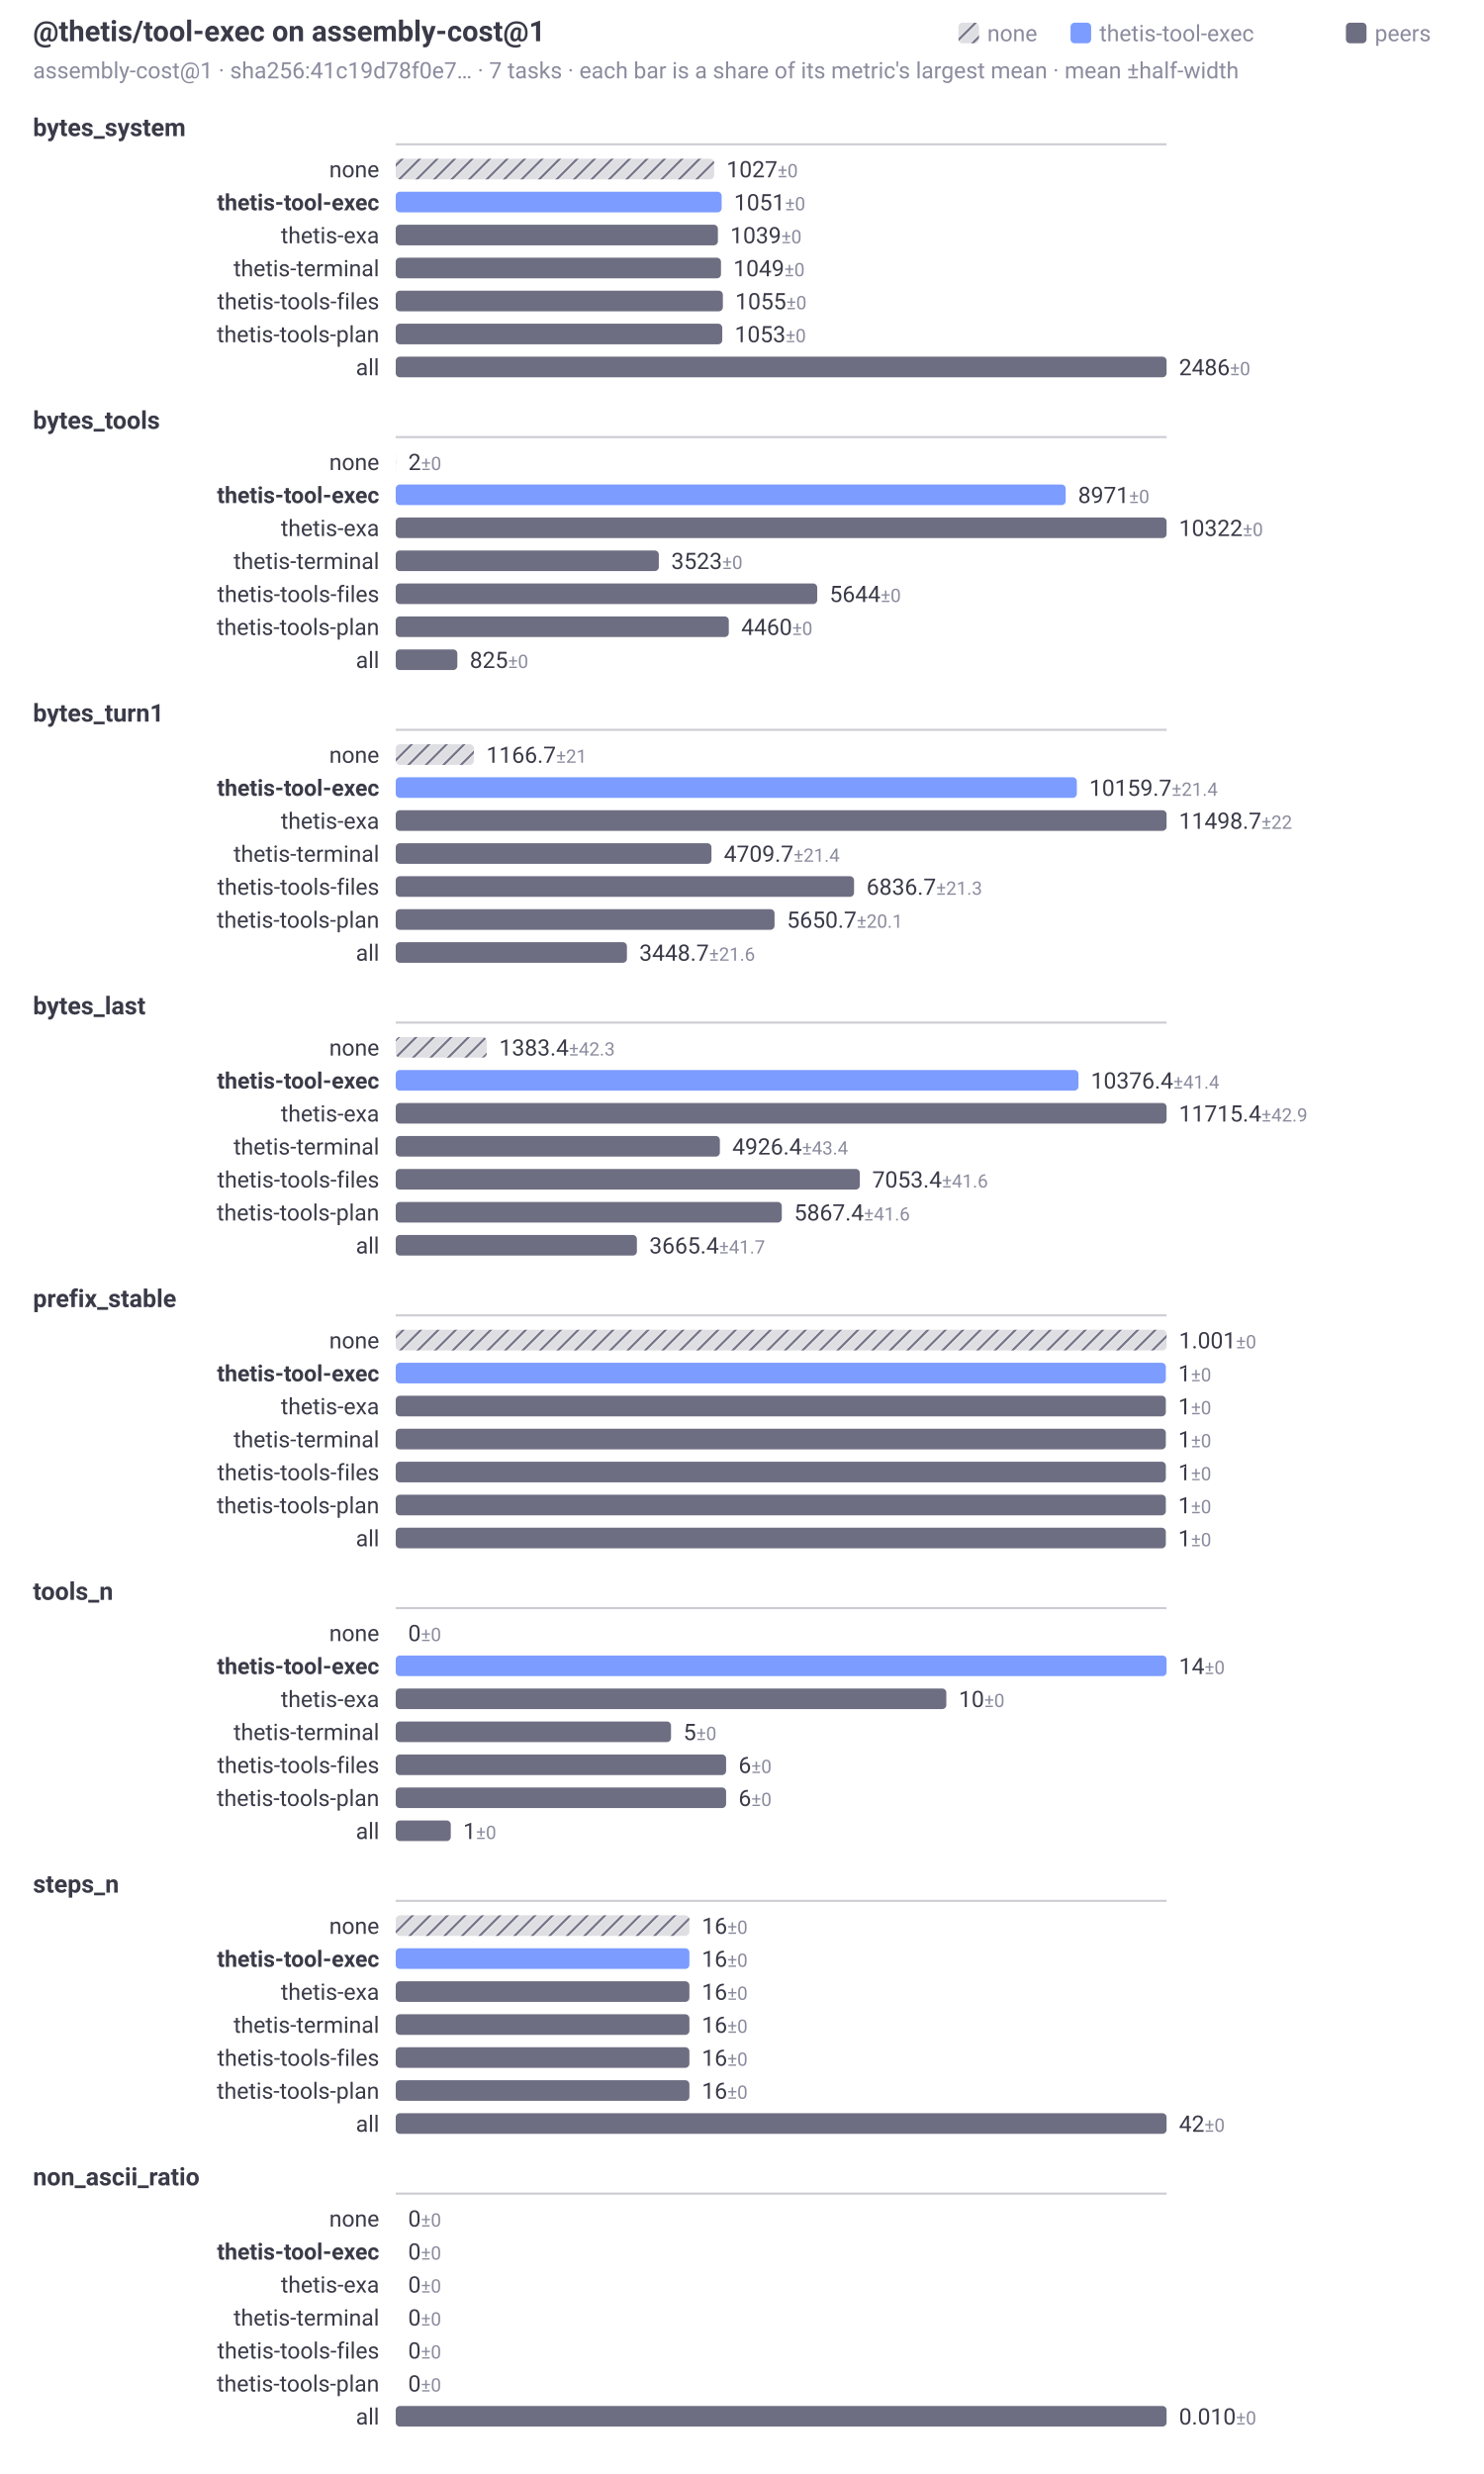
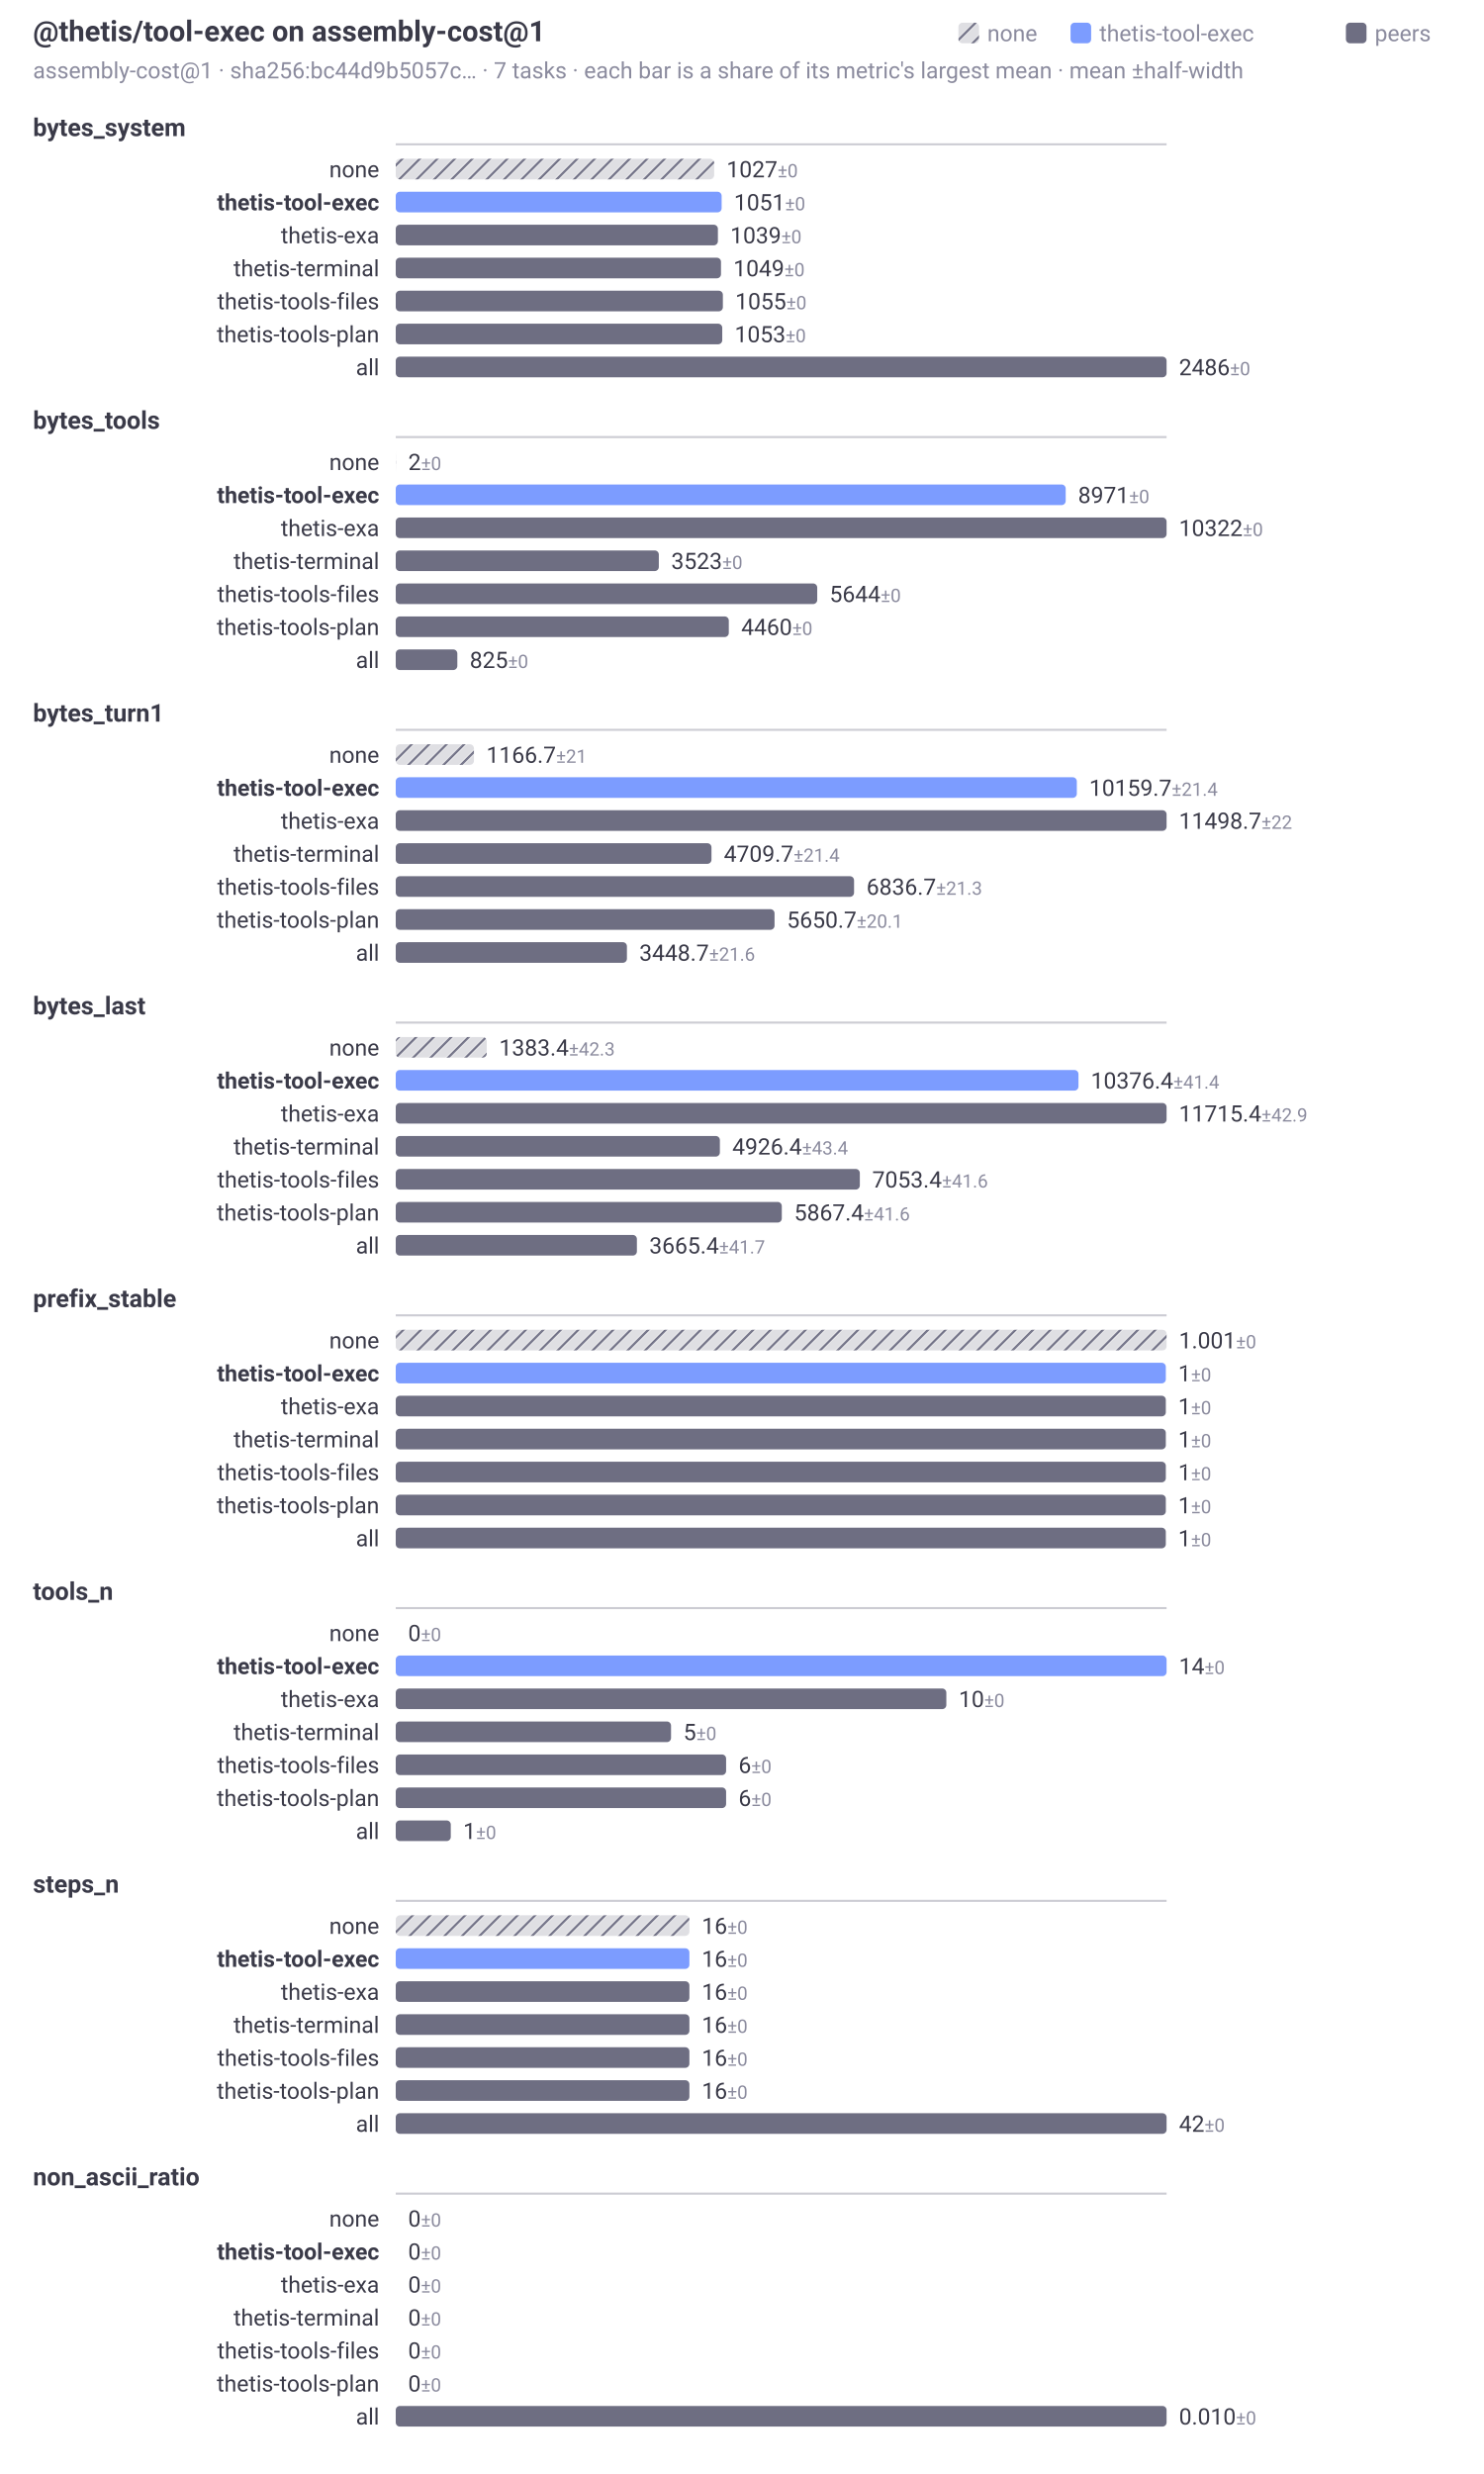
<svg xmlns="http://www.w3.org/2000/svg" width="720" height="1200" viewBox="0 0 720 1200" role="img" aria-labelledby="t d" font-family="system-ui, -apple-system, Segoe UI, Roboto, sans-serif">
  <style>.t{fill:#3a3a48}.f{fill:#8b8b9e}@media (prefers-color-scheme:dark){.t{fill:#d2d2dc}.f{fill:#9a9aae}}</style>
  <defs>
    <pattern id="hatch" width="6" height="6" patternUnits="userSpaceOnUse" patternTransform="rotate(45)">
      <rect width="6" height="6" fill="#6e6e82" fill-opacity="0.22" />
      <line x1="0" y1="0" x2="0" y2="6" stroke="#6e6e82" stroke-width="2" />
    </pattern>
  </defs>
  <text class="t" x="16" y="20" font-size="14" font-weight="600">@thetis/tool-exec on assembly-cost@1</text>
-   <text class="f" x="16" y="38" font-size="11">assembly-cost@1 · sha256:41c19d78f0e7… · 7 tasks · each bar is a share of its metric's largest mean · mean ±half-width</text>
+   <text class="f" x="16" y="38" font-size="11">assembly-cost@1 · sha256:bc44d9b5057c… · 7 tasks · each bar is a share of its metric's largest mean · mean ±half-width</text>
  <rect x="653" y="11" width="10" height="10" rx="2" fill="#6e6e82" />
  <text class="f" x="667" y="20" font-size="11">peers</text>
  <rect x="519.4" y="11" width="10" height="10" rx="2" fill="#7c9cff" />
  <text class="f" x="533.4" y="20" font-size="11">thetis-tool-exec</text>
  <rect x="465" y="11" width="10" height="10" rx="2" fill="url(#hatch)" />
  <text class="f" x="479" y="20" font-size="11">none</text>
  <text class="t" x="16" y="66" font-size="12" font-weight="600">bytes_system</text>
  <line x1="192" y1="70" x2="566" y2="70" stroke="#6e6e82" stroke-opacity="0.35" stroke-width="1" />
  <text class="t" x="184" y="86" font-size="11" text-anchor="end">none</text>
  <rect x="192" y="77" width="154.5" height="10" rx="2" fill="url(#hatch)" />
  <text class="t" x="352.5" y="86" font-size="11">1027<tspan class="f" font-size="9"> ±0</tspan>
  </text>
  <text class="t" x="184" y="102" font-size="11" text-anchor="end" font-weight="600">thetis-tool-exec</text>
  <rect x="192" y="93" width="158.12" height="10" rx="2" fill="#7c9cff" />
  <text class="t" x="356.12" y="102" font-size="11">1051<tspan class="f" font-size="9"> ±0</tspan>
  </text>
  <text class="t" x="184" y="118" font-size="11" text-anchor="end">thetis-exa</text>
  <rect x="192" y="109" width="156.31" height="10" rx="2" fill="#6e6e82" />
  <text class="t" x="354.31" y="118" font-size="11">1039<tspan class="f" font-size="9"> ±0</tspan>
  </text>
  <text class="t" x="184" y="134" font-size="11" text-anchor="end">thetis-terminal</text>
  <rect x="192" y="125" width="157.81" height="10" rx="2" fill="#6e6e82" />
  <text class="t" x="355.81" y="134" font-size="11">1049<tspan class="f" font-size="9"> ±0</tspan>
  </text>
  <text class="t" x="184" y="150" font-size="11" text-anchor="end">thetis-tools-files</text>
  <rect x="192" y="141" width="158.72" height="10" rx="2" fill="#6e6e82" />
  <text class="t" x="356.72" y="150" font-size="11">1055<tspan class="f" font-size="9"> ±0</tspan>
  </text>
  <text class="t" x="184" y="166" font-size="11" text-anchor="end">thetis-tools-plan</text>
  <rect x="192" y="157" width="158.42" height="10" rx="2" fill="#6e6e82" />
  <text class="t" x="356.42" y="166" font-size="11">1053<tspan class="f" font-size="9"> ±0</tspan>
  </text>
  <text class="t" x="184" y="182" font-size="11" text-anchor="end">all</text>
  <rect x="192" y="173" width="374" height="10" rx="2" fill="#6e6e82" />
  <text class="t" x="572" y="182" font-size="11">2486<tspan class="f" font-size="9"> ±0</tspan>
  </text>
  <text class="t" x="16" y="208" font-size="12" font-weight="600">bytes_tools</text>
  <line x1="192" y1="212" x2="566" y2="212" stroke="#6e6e82" stroke-opacity="0.35" stroke-width="1" />
  <text class="t" x="184" y="228" font-size="11" text-anchor="end">none</text>
  <rect x="192" y="219" width="0.07" height="10" rx="2" fill="url(#hatch)" />
  <text class="t" x="198.07" y="228" font-size="11">2<tspan class="f" font-size="9"> ±0</tspan>
  </text>
  <text class="t" x="184" y="244" font-size="11" text-anchor="end" font-weight="600">thetis-tool-exec</text>
  <rect x="192" y="235" width="325.05" height="10" rx="2" fill="#7c9cff" />
  <text class="t" x="523.05" y="244" font-size="11">8971<tspan class="f" font-size="9"> ±0</tspan>
  </text>
  <text class="t" x="184" y="260" font-size="11" text-anchor="end">thetis-exa</text>
  <rect x="192" y="251" width="374" height="10" rx="2" fill="#6e6e82" />
  <text class="t" x="572" y="260" font-size="11">10322<tspan class="f" font-size="9"> ±0</tspan>
  </text>
  <text class="t" x="184" y="276" font-size="11" text-anchor="end">thetis-terminal</text>
  <rect x="192" y="267" width="127.65" height="10" rx="2" fill="#6e6e82" />
  <text class="t" x="325.65" y="276" font-size="11">3523<tspan class="f" font-size="9"> ±0</tspan>
  </text>
  <text class="t" x="184" y="292" font-size="11" text-anchor="end">thetis-tools-files</text>
  <rect x="192" y="283" width="204.5" height="10" rx="2" fill="#6e6e82" />
  <text class="t" x="402.5" y="292" font-size="11">5644<tspan class="f" font-size="9"> ±0</tspan>
  </text>
  <text class="t" x="184" y="308" font-size="11" text-anchor="end">thetis-tools-plan</text>
  <rect x="192" y="299" width="161.6" height="10" rx="2" fill="#6e6e82" />
  <text class="t" x="359.6" y="308" font-size="11">4460<tspan class="f" font-size="9"> ±0</tspan>
  </text>
  <text class="t" x="184" y="324" font-size="11" text-anchor="end">all</text>
  <rect x="192" y="315" width="29.89" height="10" rx="2" fill="#6e6e82" />
  <text class="t" x="227.89" y="324" font-size="11">825<tspan class="f" font-size="9"> ±0</tspan>
  </text>
  <text class="t" x="16" y="350" font-size="12" font-weight="600">bytes_turn1</text>
  <line x1="192" y1="354" x2="566" y2="354" stroke="#6e6e82" stroke-opacity="0.35" stroke-width="1" />
  <text class="t" x="184" y="370" font-size="11" text-anchor="end">none</text>
  <rect x="192" y="361" width="37.95" height="10" rx="2" fill="url(#hatch)" />
  <text class="t" x="235.95" y="370" font-size="11">1166.7<tspan class="f" font-size="9"> ±21</tspan>
  </text>
  <text class="t" x="184" y="386" font-size="11" text-anchor="end" font-weight="600">thetis-tool-exec</text>
  <rect x="192" y="377" width="330.45" height="10" rx="2" fill="#7c9cff" />
  <text class="t" x="528.45" y="386" font-size="11">10159.7<tspan class="f" font-size="9"> ±21.4</tspan>
  </text>
  <text class="t" x="184" y="402" font-size="11" text-anchor="end">thetis-exa</text>
  <rect x="192" y="393" width="374" height="10" rx="2" fill="#6e6e82" />
  <text class="t" x="572" y="402" font-size="11">11498.7<tspan class="f" font-size="9"> ±22</tspan>
  </text>
  <text class="t" x="184" y="418" font-size="11" text-anchor="end">thetis-terminal</text>
  <rect x="192" y="409" width="153.19" height="10" rx="2" fill="#6e6e82" />
  <text class="t" x="351.19" y="418" font-size="11">4709.7<tspan class="f" font-size="9"> ±21.4</tspan>
  </text>
  <text class="t" x="184" y="434" font-size="11" text-anchor="end">thetis-tools-files</text>
  <rect x="192" y="425" width="222.37" height="10" rx="2" fill="#6e6e82" />
  <text class="t" x="420.37" y="434" font-size="11">6836.7<tspan class="f" font-size="9"> ±21.3</tspan>
  </text>
  <text class="t" x="184" y="450" font-size="11" text-anchor="end">thetis-tools-plan</text>
  <rect x="192" y="441" width="183.79" height="10" rx="2" fill="#6e6e82" />
  <text class="t" x="381.79" y="450" font-size="11">5650.7<tspan class="f" font-size="9"> ±20.1</tspan>
  </text>
  <text class="t" x="184" y="466" font-size="11" text-anchor="end">all</text>
  <rect x="192" y="457" width="112.17" height="10" rx="2" fill="#6e6e82" />
  <text class="t" x="310.17" y="466" font-size="11">3448.7<tspan class="f" font-size="9"> ±21.6</tspan>
  </text>
  <text class="t" x="16" y="492" font-size="12" font-weight="600">bytes_last</text>
  <line x1="192" y1="496" x2="566" y2="496" stroke="#6e6e82" stroke-opacity="0.35" stroke-width="1" />
  <text class="t" x="184" y="512" font-size="11" text-anchor="end">none</text>
  <rect x="192" y="503" width="44.16" height="10" rx="2" fill="url(#hatch)" />
  <text class="t" x="242.16" y="512" font-size="11">1383.4<tspan class="f" font-size="9"> ±42.3</tspan>
  </text>
  <text class="t" x="184" y="528" font-size="11" text-anchor="end" font-weight="600">thetis-tool-exec</text>
  <rect x="192" y="519" width="331.25" height="10" rx="2" fill="#7c9cff" />
  <text class="t" x="529.25" y="528" font-size="11">10376.4<tspan class="f" font-size="9"> ±41.4</tspan>
  </text>
  <text class="t" x="184" y="544" font-size="11" text-anchor="end">thetis-exa</text>
  <rect x="192" y="535" width="374" height="10" rx="2" fill="#6e6e82" />
  <text class="t" x="572" y="544" font-size="11">11715.4<tspan class="f" font-size="9"> ±42.9</tspan>
  </text>
  <text class="t" x="184" y="560" font-size="11" text-anchor="end">thetis-terminal</text>
  <rect x="192" y="551" width="157.27" height="10" rx="2" fill="#6e6e82" />
  <text class="t" x="355.27" y="560" font-size="11">4926.4<tspan class="f" font-size="9"> ±43.4</tspan>
  </text>
  <text class="t" x="184" y="576" font-size="11" text-anchor="end">thetis-tools-files</text>
  <rect x="192" y="567" width="225.17" height="10" rx="2" fill="#6e6e82" />
  <text class="t" x="423.17" y="576" font-size="11">7053.4<tspan class="f" font-size="9"> ±41.6</tspan>
  </text>
  <text class="t" x="184" y="592" font-size="11" text-anchor="end">thetis-tools-plan</text>
  <rect x="192" y="583" width="187.31" height="10" rx="2" fill="#6e6e82" />
  <text class="t" x="385.31" y="592" font-size="11">5867.4<tspan class="f" font-size="9"> ±41.6</tspan>
  </text>
  <text class="t" x="184" y="608" font-size="11" text-anchor="end">all</text>
  <rect x="192" y="599" width="117.01" height="10" rx="2" fill="#6e6e82" />
  <text class="t" x="315.01" y="608" font-size="11">3665.4<tspan class="f" font-size="9"> ±41.7</tspan>
  </text>
  <text class="t" x="16" y="634" font-size="12" font-weight="600">prefix_stable</text>
  <line x1="192" y1="638" x2="566" y2="638" stroke="#6e6e82" stroke-opacity="0.35" stroke-width="1" />
  <text class="t" x="184" y="654" font-size="11" text-anchor="end">none</text>
  <rect x="192" y="645" width="374" height="10" rx="2" fill="url(#hatch)" />
  <text class="t" x="572" y="654" font-size="11">1.001<tspan class="f" font-size="9"> ±0</tspan>
  </text>
  <text class="t" x="184" y="670" font-size="11" text-anchor="end" font-weight="600">thetis-tool-exec</text>
  <rect x="192" y="661" width="373.63" height="10" rx="2" fill="#7c9cff" />
  <text class="t" x="571.63" y="670" font-size="11">1<tspan class="f" font-size="9"> ±0</tspan>
  </text>
  <text class="t" x="184" y="686" font-size="11" text-anchor="end">thetis-exa</text>
  <rect x="192" y="677" width="373.63" height="10" rx="2" fill="#6e6e82" />
  <text class="t" x="571.63" y="686" font-size="11">1<tspan class="f" font-size="9"> ±0</tspan>
  </text>
  <text class="t" x="184" y="702" font-size="11" text-anchor="end">thetis-terminal</text>
  <rect x="192" y="693" width="373.63" height="10" rx="2" fill="#6e6e82" />
  <text class="t" x="571.63" y="702" font-size="11">1<tspan class="f" font-size="9"> ±0</tspan>
  </text>
  <text class="t" x="184" y="718" font-size="11" text-anchor="end">thetis-tools-files</text>
  <rect x="192" y="709" width="373.63" height="10" rx="2" fill="#6e6e82" />
  <text class="t" x="571.63" y="718" font-size="11">1<tspan class="f" font-size="9"> ±0</tspan>
  </text>
  <text class="t" x="184" y="734" font-size="11" text-anchor="end">thetis-tools-plan</text>
  <rect x="192" y="725" width="373.63" height="10" rx="2" fill="#6e6e82" />
  <text class="t" x="571.63" y="734" font-size="11">1<tspan class="f" font-size="9"> ±0</tspan>
  </text>
  <text class="t" x="184" y="750" font-size="11" text-anchor="end">all</text>
  <rect x="192" y="741" width="373.63" height="10" rx="2" fill="#6e6e82" />
  <text class="t" x="571.63" y="750" font-size="11">1<tspan class="f" font-size="9"> ±0</tspan>
  </text>
  <text class="t" x="16" y="776" font-size="12" font-weight="600">tools_n</text>
  <line x1="192" y1="780" x2="566" y2="780" stroke="#6e6e82" stroke-opacity="0.35" stroke-width="1" />
  <text class="t" x="184" y="796" font-size="11" text-anchor="end">none</text>
  <rect x="192" y="787" width="0" height="10" rx="2" fill="url(#hatch)" />
  <text class="t" x="198" y="796" font-size="11">0<tspan class="f" font-size="9"> ±0</tspan>
  </text>
  <text class="t" x="184" y="812" font-size="11" text-anchor="end" font-weight="600">thetis-tool-exec</text>
  <rect x="192" y="803" width="374" height="10" rx="2" fill="#7c9cff" />
  <text class="t" x="572" y="812" font-size="11">14<tspan class="f" font-size="9"> ±0</tspan>
  </text>
  <text class="t" x="184" y="828" font-size="11" text-anchor="end">thetis-exa</text>
  <rect x="192" y="819" width="267.14" height="10" rx="2" fill="#6e6e82" />
  <text class="t" x="465.14" y="828" font-size="11">10<tspan class="f" font-size="9"> ±0</tspan>
  </text>
  <text class="t" x="184" y="844" font-size="11" text-anchor="end">thetis-terminal</text>
  <rect x="192" y="835" width="133.57" height="10" rx="2" fill="#6e6e82" />
  <text class="t" x="331.57" y="844" font-size="11">5<tspan class="f" font-size="9"> ±0</tspan>
  </text>
  <text class="t" x="184" y="860" font-size="11" text-anchor="end">thetis-tools-files</text>
  <rect x="192" y="851" width="160.29" height="10" rx="2" fill="#6e6e82" />
  <text class="t" x="358.29" y="860" font-size="11">6<tspan class="f" font-size="9"> ±0</tspan>
  </text>
  <text class="t" x="184" y="876" font-size="11" text-anchor="end">thetis-tools-plan</text>
  <rect x="192" y="867" width="160.29" height="10" rx="2" fill="#6e6e82" />
  <text class="t" x="358.29" y="876" font-size="11">6<tspan class="f" font-size="9"> ±0</tspan>
  </text>
  <text class="t" x="184" y="892" font-size="11" text-anchor="end">all</text>
  <rect x="192" y="883" width="26.71" height="10" rx="2" fill="#6e6e82" />
  <text class="t" x="224.71" y="892" font-size="11">1<tspan class="f" font-size="9"> ±0</tspan>
  </text>
  <text class="t" x="16" y="918" font-size="12" font-weight="600">steps_n</text>
  <line x1="192" y1="922" x2="566" y2="922" stroke="#6e6e82" stroke-opacity="0.35" stroke-width="1" />
  <text class="t" x="184" y="938" font-size="11" text-anchor="end">none</text>
  <rect x="192" y="929" width="142.48" height="10" rx="2" fill="url(#hatch)" />
  <text class="t" x="340.48" y="938" font-size="11">16<tspan class="f" font-size="9"> ±0</tspan>
  </text>
  <text class="t" x="184" y="954" font-size="11" text-anchor="end" font-weight="600">thetis-tool-exec</text>
  <rect x="192" y="945" width="142.48" height="10" rx="2" fill="#7c9cff" />
  <text class="t" x="340.48" y="954" font-size="11">16<tspan class="f" font-size="9"> ±0</tspan>
  </text>
  <text class="t" x="184" y="970" font-size="11" text-anchor="end">thetis-exa</text>
  <rect x="192" y="961" width="142.48" height="10" rx="2" fill="#6e6e82" />
  <text class="t" x="340.48" y="970" font-size="11">16<tspan class="f" font-size="9"> ±0</tspan>
  </text>
  <text class="t" x="184" y="986" font-size="11" text-anchor="end">thetis-terminal</text>
  <rect x="192" y="977" width="142.48" height="10" rx="2" fill="#6e6e82" />
  <text class="t" x="340.48" y="986" font-size="11">16<tspan class="f" font-size="9"> ±0</tspan>
  </text>
  <text class="t" x="184" y="1002" font-size="11" text-anchor="end">thetis-tools-files</text>
  <rect x="192" y="993" width="142.48" height="10" rx="2" fill="#6e6e82" />
  <text class="t" x="340.48" y="1002" font-size="11">16<tspan class="f" font-size="9"> ±0</tspan>
  </text>
  <text class="t" x="184" y="1018" font-size="11" text-anchor="end">thetis-tools-plan</text>
  <rect x="192" y="1009" width="142.48" height="10" rx="2" fill="#6e6e82" />
  <text class="t" x="340.48" y="1018" font-size="11">16<tspan class="f" font-size="9"> ±0</tspan>
  </text>
  <text class="t" x="184" y="1034" font-size="11" text-anchor="end">all</text>
  <rect x="192" y="1025" width="374" height="10" rx="2" fill="#6e6e82" />
  <text class="t" x="572" y="1034" font-size="11">42<tspan class="f" font-size="9"> ±0</tspan>
  </text>
  <text class="t" x="16" y="1060" font-size="12" font-weight="600">non_ascii_ratio</text>
  <line x1="192" y1="1064" x2="566" y2="1064" stroke="#6e6e82" stroke-opacity="0.35" stroke-width="1" />
  <text class="t" x="184" y="1080" font-size="11" text-anchor="end">none</text>
  <rect x="192" y="1071" width="0" height="10" rx="2" fill="url(#hatch)" />
  <text class="t" x="198" y="1080" font-size="11">0<tspan class="f" font-size="9"> ±0</tspan>
  </text>
  <text class="t" x="184" y="1096" font-size="11" text-anchor="end" font-weight="600">thetis-tool-exec</text>
  <rect x="192" y="1087" width="0" height="10" rx="2" fill="#7c9cff" />
  <text class="t" x="198" y="1096" font-size="11">0<tspan class="f" font-size="9"> ±0</tspan>
  </text>
  <text class="t" x="184" y="1112" font-size="11" text-anchor="end">thetis-exa</text>
  <rect x="192" y="1103" width="0" height="10" rx="2" fill="#6e6e82" />
  <text class="t" x="198" y="1112" font-size="11">0<tspan class="f" font-size="9"> ±0</tspan>
  </text>
  <text class="t" x="184" y="1128" font-size="11" text-anchor="end">thetis-terminal</text>
  <rect x="192" y="1119" width="0" height="10" rx="2" fill="#6e6e82" />
  <text class="t" x="198" y="1128" font-size="11">0<tspan class="f" font-size="9"> ±0</tspan>
  </text>
  <text class="t" x="184" y="1144" font-size="11" text-anchor="end">thetis-tools-files</text>
  <rect x="192" y="1135" width="0" height="10" rx="2" fill="#6e6e82" />
  <text class="t" x="198" y="1144" font-size="11">0<tspan class="f" font-size="9"> ±0</tspan>
  </text>
  <text class="t" x="184" y="1160" font-size="11" text-anchor="end">thetis-tools-plan</text>
  <rect x="192" y="1151" width="0" height="10" rx="2" fill="#6e6e82" />
  <text class="t" x="198" y="1160" font-size="11">0<tspan class="f" font-size="9"> ±0</tspan>
  </text>
  <text class="t" x="184" y="1176" font-size="11" text-anchor="end">all</text>
  <rect x="192" y="1167" width="374" height="10" rx="2" fill="#6e6e82" />
  <text class="t" x="572" y="1176" font-size="11">0.010<tspan class="f" font-size="9"> ±0</tspan>
  </text>
</svg>
